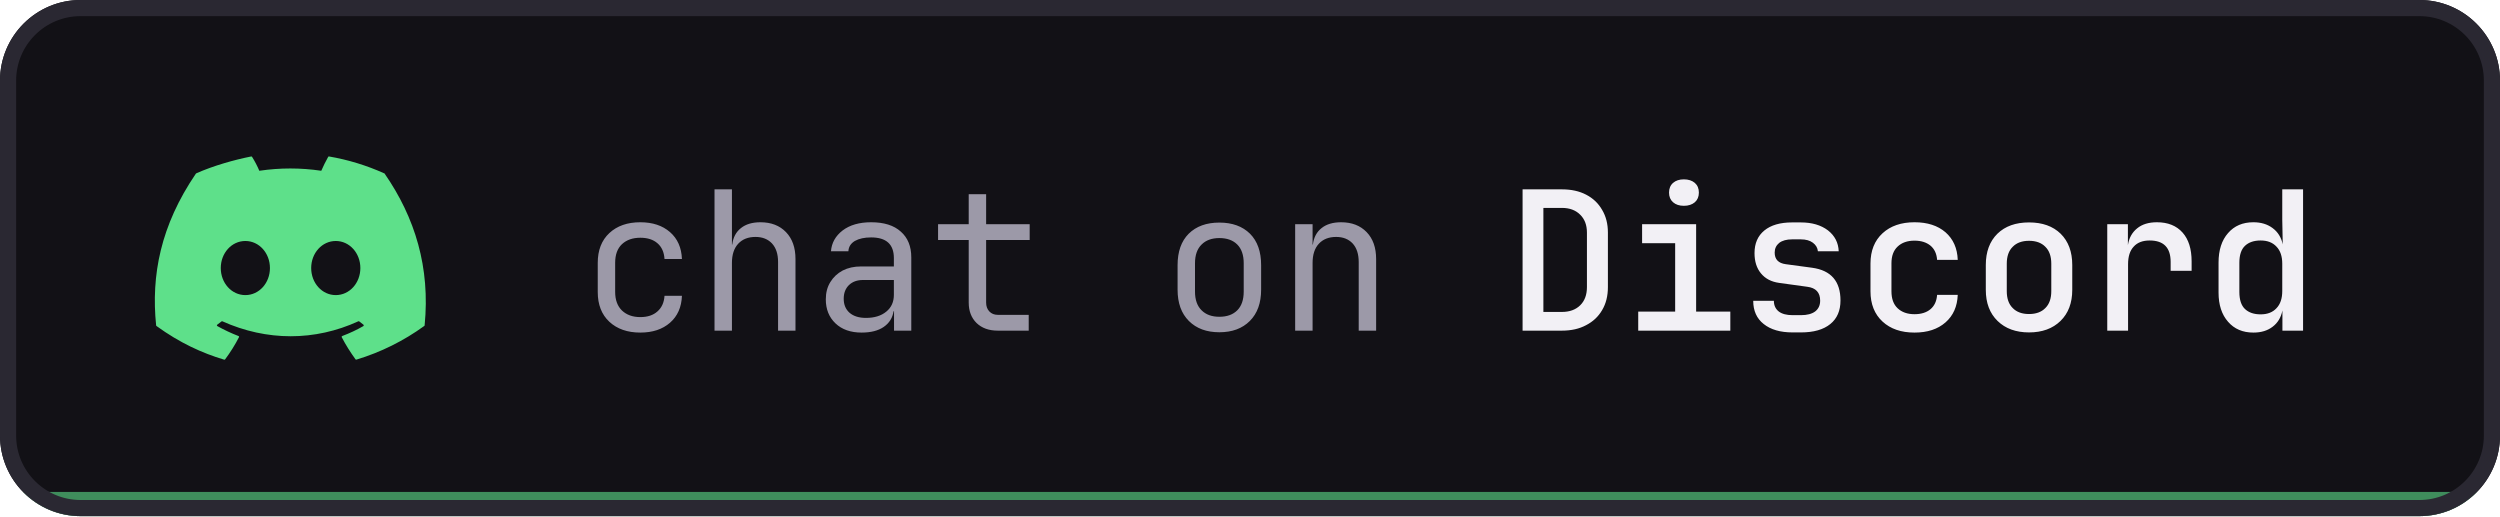
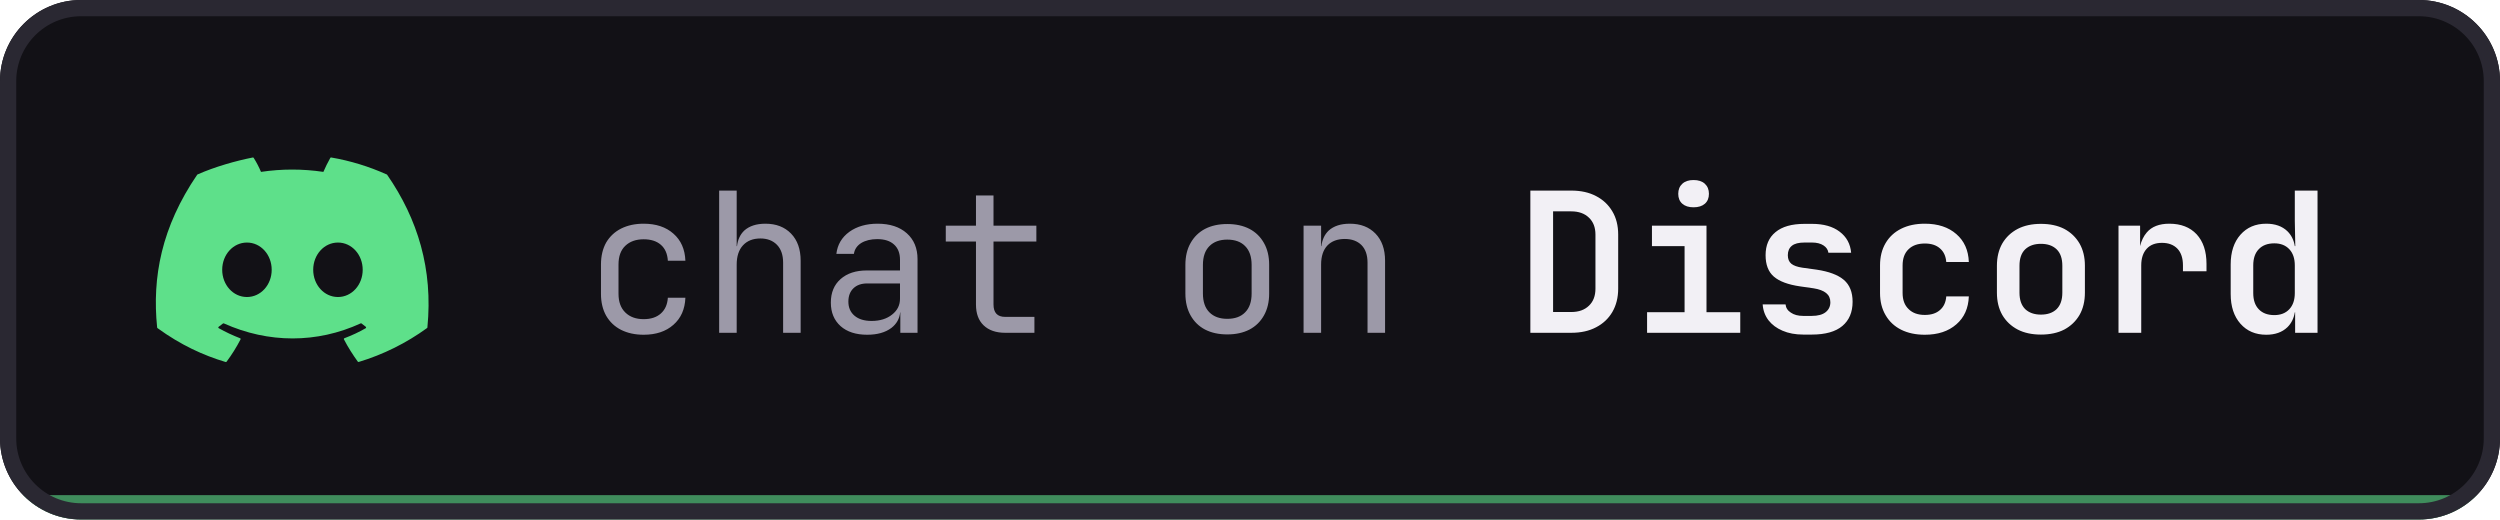
- <svg xmlns="http://www.w3.org/2000/svg" width="155" height="32" fill="none" viewBox="0 0 155 32">
+ <svg xmlns="http://www.w3.org/2000/svg" width="154" height="32" fill="none" viewBox="0 0 154 32">
  <defs>
    <clipPath id="badges-plugins-zchat-compact-discord-tile">
-       <rect width="155" height="32" rx="5" />
+       <rect width="154" height="32" rx="5" />
    </clipPath>
    <radialGradient id="badges-plugins-zchat-compact-discord-glow" cx="0.5" cy="1" r="0.9">
      <stop offset="0" stop-color="#5EE08A" stop-opacity=".2" />
      <stop offset="1" stop-color="#5EE08A" stop-opacity="0" />
    </radialGradient>
  </defs>
  <g clip-path="url(#badges-plugins-zchat-compact-discord-tile)">
-     <rect width="155" height="32" fill="#121116" />
-     <rect y="30.5" width="155" height="1.5" fill="#5EE08A" fill-opacity=".6" />
+     <rect width="154" height="32" fill="#121116" />
+     <rect y="30.5" width="154" height="1.5" fill="#5EE08A" fill-opacity=".6" />
  </g>
-   <rect x=".5" y=".5" width="154" height="31" rx="4.5" stroke="#2A2832" />
+   <rect x=".5" y=".5" width="153" height="31" rx="4.5" stroke="#2A2832" />
  <g transform="translate(6 4) scale(0.6)">
    <g>
      <path fill="#5EE08A" d="M29.702 11.245A23.6 23.6 0 0 0 24 9.501c-.037 0-.075 0-.09.045-.246.434-.523.993-.71 1.434a21.7 21.7 0 0 0-6.404 0 10 10 0 0 0-.747-1.434c-.023-.03-.053-.052-.09-.045-1.719.339-3.916.957-5.68 1.744-.015 0-.03.015-.037.03-3.662 5.37-4.634 10.52-4.11 15.671 0 .022.014.052.037.074 2.391 1.736 4.708 2.796 6.995 3.48.037 0 .075 0 .097-.03a16.5 16.5 0 0 0 1.435-2.295.084.084 0 0 0-.052-.118 17 17 0 0 1-2.19-1.03.085.085 0 0 1 0-.147c.15-.11.299-.22.433-.331.023-.022.06-.022.09-.015 4.589 2.06 9.566 2.06 14.05 0a.1.1 0 0 1 .09.008q.21.174.433.338c.052.037.045.118 0 .147-.695.405-1.42.736-2.19 1.03-.052.022-.075.074-.045.125.419.81.905 1.568 1.42 2.281.023.03.06.044.098.03a23.5 23.5 0 0 0 7.01-3.48.08.08 0 0 0 .037-.074c.583-5.952-.98-11.11-4.14-15.672 0-.014-.023-.03-.038-.03zM15.353 23.827c-1.42 0-2.54-1.251-2.54-2.796s1.12-2.796 2.54-2.796 2.541 1.25 2.541 2.796-1.12 2.796-2.54 2.796m9.342 0c-1.42 0-2.54-1.251-2.54-2.796s1.12-2.796 2.54-2.796 2.541 1.25 2.541 2.796-1.121 2.796-2.54 2.796" />
    </g>
  </g>
-   <path fill="#9C99A8" d="M39.7 20.62L39.7 20.62Q38.5 20.62 37.78 19.95Q37.06 19.28 37.06 18.1L37.06 18.1L37.06 16.3Q37.06 15.12 37.78 14.45Q38.5 13.78 39.7 13.78L39.7 13.78Q40.84 13.78 41.54 14.39Q42.24 15 42.28 16.06L42.28 16.06L41.2 16.06Q41.16 15.42 40.76 15.08Q40.37 14.74 39.7 14.74L39.7 14.74Q38.99 14.74 38.56 15.14Q38.14 15.54 38.14 16.29L38.14 16.29L38.14 18.1Q38.14 18.84 38.56 19.25Q38.99 19.66 39.7 19.66L39.7 19.66Q40.37 19.66 40.76 19.31Q41.16 18.96 41.2 18.34L41.2 18.34L42.28 18.34Q42.24 19.4 41.54 20.01Q40.84 20.62 39.7 20.62M45.38 20.5L44.3 20.5L44.3 11.74L45.38 11.74L45.38 15.16L45.4 15.16Q45.48 14.5 45.94 14.14Q46.39 13.78 47.15 13.78L47.15 13.78Q48.14 13.78 48.73 14.39Q49.32 15 49.32 16.06L49.32 16.06L49.32 20.5L48.24 20.5L48.24 16.24Q48.24 15.5 47.86 15.09Q47.48 14.69 46.84 14.69L46.84 14.69Q46.16 14.69 45.77 15.11Q45.38 15.53 45.38 16.3L45.38 16.3L45.38 20.5M53.42 20.62L53.42 20.62Q52.4 20.62 51.8 20.05Q51.2 19.48 51.2 18.56L51.2 18.56Q51.2 17.94 51.48 17.49Q51.76 17.03 52.25 16.77Q52.74 16.52 53.38 16.52L53.38 16.52L55.42 16.52L55.42 16Q55.42 14.72 54.01 14.72L54.01 14.72Q53.39 14.72 53 14.94Q52.62 15.17 52.6 15.58L52.6 15.58L51.52 15.58Q51.58 14.8 52.24 14.29Q52.91 13.78 54.01 13.78L54.01 13.78Q55.21 13.78 55.85 14.36Q56.5 14.93 56.5 15.96L56.5 15.96L56.5 20.5L55.43 20.5L55.43 19.3L55.4 19.3Q55.31 19.91 54.79 20.27Q54.28 20.62 53.42 20.62M53.69 19.71L53.69 19.71Q54.48 19.71 54.95 19.32Q55.42 18.94 55.42 18.28L55.42 18.28L55.42 17.36L53.5 17.36Q52.97 17.36 52.64 17.67Q52.31 17.99 52.31 18.52L52.31 18.52Q52.31 19.07 52.67 19.39Q53.04 19.71 53.69 19.71M63.78 20.5L61.86 20.5Q61.04 20.5 60.55 20.03Q60.06 19.55 60.06 18.76L60.06 18.76L60.06 14.88L58.16 14.88L58.16 13.9L60.06 13.9L60.06 12.04L61.14 12.04L61.14 13.9L63.84 13.9L63.84 14.88L61.14 14.88L61.14 18.76Q61.14 19.1 61.34 19.31Q61.54 19.52 61.86 19.52L61.86 19.52L63.78 19.52L63.78 20.5M75.6 20.6L75.6 20.6Q74.41 20.6 73.71 19.9Q73.01 19.2 73.01 17.96L73.01 17.96L73.01 16.44Q73.01 15.18 73.7 14.49Q74.4 13.8 75.6 13.8L75.6 13.8Q76.8 13.8 77.5 14.49Q78.19 15.18 78.19 16.44L78.19 16.44L78.19 17.96Q78.19 19.2 77.49 19.9Q76.79 20.6 75.6 20.6M75.6 19.64L75.6 19.64Q76.31 19.64 76.71 19.24Q77.11 18.84 77.11 18.08L77.11 18.08L77.11 16.32Q77.11 15.56 76.71 15.16Q76.31 14.76 75.6 14.76L75.6 14.76Q74.9 14.76 74.5 15.16Q74.09 15.56 74.09 16.32L74.09 16.32L74.09 18.08Q74.09 18.84 74.5 19.24Q74.9 19.64 75.6 19.64M81.38 20.5L80.3 20.5L80.3 13.9L81.38 13.9L81.38 15.16L81.4 15.16Q81.48 14.5 81.94 14.14Q82.39 13.78 83.15 13.78L83.15 13.78Q84.14 13.78 84.73 14.39Q85.32 15 85.32 16.06L85.32 16.06L85.32 20.5L84.24 20.5L84.24 16.25Q84.24 15.5 83.86 15.09Q83.48 14.69 82.84 14.69L82.84 14.69Q82.16 14.69 81.77 15.11Q81.38 15.53 81.38 16.3L81.38 16.3L81.38 20.5" />
-   <path fill="#F2F0F5" d="M96.84 20.5L94.4 20.5L94.4 11.74L96.84 11.74Q97.71 11.74 98.34 12.07Q98.98 12.4 99.33 13.01Q99.69 13.61 99.69 14.42L99.69 14.42L99.69 17.8Q99.69 18.63 99.33 19.23Q98.98 19.83 98.34 20.16Q97.71 20.5 96.84 20.5L96.84 20.5M95.69 12.89L95.69 19.34L96.84 19.34Q97.55 19.34 97.97 18.93Q98.39 18.52 98.39 17.8L98.39 17.8L98.39 14.42Q98.39 13.72 97.97 13.31Q97.55 12.89 96.84 12.89L96.84 12.89L95.69 12.89M107.28 20.5L101.57 20.5L101.57 19.32L103.86 19.32L103.86 15.08L101.81 15.08L101.81 13.9L105.16 13.9L105.16 19.32L107.28 19.32L107.28 20.5M104.4 12.76L104.4 12.76Q103.98 12.76 103.73 12.54Q103.48 12.32 103.48 11.94L103.48 11.94Q103.48 11.56 103.73 11.34Q103.98 11.12 104.4 11.12L104.4 11.12Q104.82 11.12 105.08 11.34Q105.33 11.56 105.33 11.94L105.33 11.94Q105.33 12.32 105.08 12.54Q104.82 12.76 104.4 12.76M111.66 20.61L111.14 20.61Q110 20.61 109.35 20.09Q108.7 19.58 108.7 18.65L108.7 18.65L109.98 18.65Q109.98 19.07 110.28 19.31Q110.58 19.54 111.14 19.54L111.14 19.54L111.66 19.54Q112.23 19.54 112.54 19.31Q112.85 19.07 112.85 18.64L112.85 18.64Q112.85 17.88 112.05 17.78L112.05 17.78L110.31 17.54Q109.58 17.44 109.18 16.95Q108.78 16.47 108.78 15.69L108.78 15.69Q108.78 14.79 109.39 14.29Q110 13.79 111.11 13.79L111.11 13.79L111.65 13.79Q112.68 13.79 113.33 14.28Q113.97 14.78 114 15.58L114 15.58L112.71 15.58Q112.68 15.26 112.4 15.05Q112.12 14.84 111.65 14.84L111.65 14.84L111.11 14.84Q110.6 14.84 110.31 15.06Q110.03 15.29 110.03 15.66L110.03 15.66Q110.03 16.29 110.72 16.38L110.72 16.38L112.35 16.6Q114.11 16.84 114.11 18.63L114.11 18.63Q114.11 19.58 113.48 20.09Q112.84 20.61 111.66 20.61L111.66 20.61M118.7 20.62L118.7 20.62Q117.46 20.62 116.72 19.94Q115.97 19.25 115.97 18.06L115.97 18.06L115.97 16.34Q115.97 15.15 116.72 14.46Q117.46 13.78 118.7 13.78L118.7 13.78Q119.9 13.78 120.62 14.4Q121.34 15.03 121.38 16.11L121.38 16.11L120.1 16.11Q120.06 15.54 119.69 15.23Q119.31 14.92 118.7 14.92L118.7 14.92Q118.04 14.92 117.65 15.29Q117.27 15.65 117.27 16.32L117.27 16.32L117.27 18.06Q117.27 18.75 117.65 19.11Q118.04 19.48 118.7 19.48L118.7 19.48Q119.32 19.48 119.69 19.17Q120.06 18.86 120.1 18.28L120.1 18.28L121.38 18.28Q121.34 19.36 120.62 19.99Q119.9 20.62 118.7 20.62M125.8 20.61L125.8 20.61Q124.58 20.61 123.85 19.9Q123.12 19.19 123.12 17.97L123.12 17.97L123.12 16.43Q123.12 15.2 123.84 14.49Q124.56 13.79 125.8 13.79L125.8 13.79Q127.04 13.79 127.76 14.49Q128.48 15.2 128.48 16.43L128.48 16.43L128.48 17.97Q128.48 19.19 127.75 19.9Q127.02 20.61 125.8 20.61M125.8 19.47L125.8 19.47Q126.45 19.47 126.81 19.1Q127.18 18.74 127.18 18.05L127.18 18.05L127.18 16.35Q127.18 15.66 126.81 15.3Q126.45 14.93 125.8 14.93L125.8 14.93Q125.15 14.93 124.79 15.3Q124.42 15.66 124.42 16.35L124.42 16.35L124.42 18.05Q124.42 18.74 124.79 19.1Q125.15 19.47 125.8 19.47M131.94 20.5L130.65 20.5L130.65 13.9L131.93 13.9L131.93 15.2L131.93 15.2Q132.03 14.54 132.5 14.16Q132.96 13.78 133.73 13.78L133.73 13.78Q134.75 13.78 135.32 14.42Q135.88 15.05 135.88 16.2L135.88 16.2L135.88 16.79L134.58 16.79L134.58 16.24Q134.58 14.91 133.28 14.91L133.28 14.91Q132.63 14.91 132.29 15.29Q131.94 15.66 131.94 16.38L131.94 16.38L131.94 20.5M139.71 20.62L139.71 20.62Q138.72 20.62 138.14 19.95Q137.55 19.28 137.55 18.14L137.55 18.14L137.55 16.28Q137.55 15.12 138.14 14.45Q138.72 13.78 139.71 13.78L139.71 13.78Q140.42 13.78 140.9 14.14Q141.39 14.5 141.53 15.15L141.53 15.15L141.5 13.62L141.5 11.74L142.79 11.74L142.79 20.5L141.51 20.5L141.51 19.25Q141.38 19.9 140.9 20.26Q140.43 20.62 139.71 20.62M140.16 19.49L140.16 19.49Q140.79 19.49 141.14 19.11Q141.5 18.74 141.5 18.04L141.5 18.04L141.5 16.35Q141.5 15.66 141.14 15.29Q140.79 14.91 140.16 14.91L140.16 14.91Q139.54 14.91 139.19 15.24Q138.84 15.57 138.84 16.29L138.84 16.29L138.84 18.1Q138.84 18.83 139.19 19.16Q139.54 19.49 140.16 19.49" />
+   <path d="M39.65 20.62L39.65 20.62Q38.86 20.62 38.26 20.32Q37.67 20.02 37.34 19.45Q37.02 18.88 37.02 18.1L37.02 18.1L37.02 16.3Q37.02 15.51 37.34 14.94Q37.67 14.38 38.26 14.08Q38.86 13.78 39.65 13.78L39.65 13.78Q40.79 13.78 41.48 14.39Q42.18 15 42.22 16.06L42.22 16.06L41.14 16.06Q41.1 15.42 40.71 15.08Q40.32 14.74 39.65 14.74L39.65 14.74Q38.94 14.74 38.52 15.14Q38.1 15.54 38.1 16.29L38.1 16.29L38.1 18.1Q38.1 18.84 38.52 19.25Q38.94 19.66 39.65 19.66L39.65 19.66Q40.32 19.66 40.71 19.31Q41.1 18.96 41.14 18.34L41.14 18.34L42.22 18.34Q42.18 19.4 41.48 20.01Q40.79 20.62 39.65 20.62M45.38 20.5L44.3 20.5L44.3 11.74L45.38 11.74L45.38 15.16L45.4 15.16Q45.47 14.56 45.85 14.2L45.85 14.2Q46.32 13.78 47.15 13.78L47.15 13.78Q48.14 13.78 48.73 14.39Q49.32 15 49.32 16.06L49.32 16.06L49.32 20.5L48.24 20.5L48.24 16.18Q48.24 15.47 47.86 15.08Q47.48 14.69 46.84 14.69L46.84 14.69Q46.16 14.69 45.77 15.11Q45.38 15.53 45.38 16.3L45.38 16.3L45.38 20.5M53.42 20.62L53.42 20.62Q52.38 20.62 51.78 20.09Q51.18 19.55 51.18 18.64L51.18 18.64Q51.18 17.72 51.78 17.19Q52.38 16.66 53.4 16.66L53.4 16.66L55.44 16.66L55.44 16Q55.44 15.39 55.07 15.06Q54.71 14.73 54.04 14.73L54.04 14.73Q53.45 14.73 53.05 14.97Q52.66 15.22 52.6 15.64L52.6 15.64L51.52 15.64Q51.62 14.79 52.32 14.28Q53.02 13.78 54.06 13.78L54.06 13.78Q55.2 13.78 55.86 14.37Q56.52 14.96 56.52 15.96L56.52 15.96L56.52 20.5L55.46 20.5L55.46 19.24L55.45 19.24Q55.39 19.83 54.91 20.2L54.91 20.2Q54.35 20.62 53.42 20.62M53.69 19.77L53.69 19.77Q54.46 19.77 54.95 19.38Q55.44 19 55.44 18.4L55.44 18.4L55.44 17.46L53.42 17.46Q52.88 17.46 52.57 17.76Q52.26 18.06 52.26 18.58L52.26 18.58Q52.26 19.13 52.64 19.45Q53.02 19.77 53.69 19.77M63.72 20.5L61.92 20.5Q61.07 20.5 60.59 20.04Q60.12 19.59 60.12 18.76L60.12 18.76L60.12 14.88L58.26 14.88L58.26 13.9L60.12 13.9L60.12 12.04L61.2 12.04L61.2 13.9L63.84 13.9L63.84 14.88L61.2 14.88L61.2 18.76Q61.2 19.52 61.92 19.52L61.92 19.52L63.72 19.52L63.72 20.5M75.6 20.6L75.6 20.6Q74.81 20.6 74.23 20.3Q73.66 20 73.34 19.43Q73.02 18.86 73.02 18.08L73.02 18.08L73.02 16.32Q73.02 15.53 73.34 14.97Q73.66 14.4 74.23 14.1Q74.81 13.8 75.6 13.8L75.6 13.8Q76.39 13.8 76.97 14.1Q77.54 14.4 77.86 14.97Q78.18 15.53 78.18 16.31L78.18 16.31L78.18 18.08Q78.18 18.86 77.86 19.43Q77.54 20 76.97 20.3Q76.39 20.6 75.6 20.6M75.6 19.64L75.6 19.64Q76.31 19.64 76.7 19.24Q77.1 18.84 77.1 18.08L77.1 18.08L77.1 16.32Q77.1 15.56 76.7 15.16Q76.31 14.76 75.6 14.76L75.6 14.76Q74.9 14.76 74.5 15.16Q74.1 15.56 74.1 16.32L74.1 16.32L74.1 18.08Q74.1 18.84 74.5 19.24Q74.9 19.64 75.6 19.64M81.38 20.5L80.3 20.5L80.3 13.9L81.38 13.9L81.38 15.16L81.4 15.16Q81.47 14.56 81.85 14.2L81.85 14.2Q82.32 13.78 83.15 13.78L83.15 13.78Q84.14 13.78 84.73 14.39Q85.32 15 85.32 16.06L85.32 16.06L85.32 20.5L84.24 20.5L84.24 16.18Q84.24 15.47 83.86 15.09Q83.48 14.72 82.84 14.72L82.84 14.72Q82.16 14.72 81.77 15.12Q81.38 15.53 81.38 16.3L81.38 16.3L81.38 20.5" fill="#9C99A8" />
+   <path d="M96.79 20.5L94.27 20.5L94.27 11.74L96.79 11.74Q97.68 11.74 98.32 12.08Q98.96 12.41 99.32 13.02Q99.68 13.62 99.68 14.45L99.68 14.45L99.68 17.78Q99.68 18.6 99.32 19.22Q98.96 19.83 98.32 20.16Q97.68 20.5 96.79 20.5L96.79 20.5M95.67 13.02L95.67 19.22L96.79 19.22Q97.48 19.22 97.88 18.83Q98.28 18.45 98.28 17.78L98.28 17.78L98.28 14.45Q98.28 13.79 97.88 13.41Q97.48 13.02 96.79 13.02L96.79 13.02L95.67 13.02M107.2 20.5L101.46 20.5L101.46 19.23L103.77 19.23L103.77 15.16L101.76 15.16L101.76 13.9L105.12 13.9L105.12 19.23L107.2 19.23L107.2 20.5M104.32 12.77L104.32 12.77Q103.88 12.77 103.63 12.55Q103.38 12.33 103.38 11.94L103.38 11.94Q103.38 11.55 103.63 11.32Q103.88 11.09 104.32 11.09L104.32 11.09Q104.77 11.09 105.02 11.32Q105.27 11.55 105.27 11.94L105.27 11.94Q105.27 12.33 105.02 12.55Q104.77 12.77 104.32 12.77M111.6 20.61L111.08 20.61Q110.35 20.61 109.8 20.37Q109.26 20.14 108.94 19.73Q108.62 19.31 108.58 18.75L108.58 18.75L109.99 18.75Q110.02 19.07 110.32 19.26Q110.61 19.46 111.08 19.46L111.08 19.46L111.6 19.46Q112.17 19.46 112.46 19.23Q112.75 19 112.75 18.62L112.75 18.62Q112.75 18.26 112.49 18.05Q112.23 17.84 111.72 17.76L111.72 17.76L110.88 17.64Q109.78 17.48 109.27 17.04Q108.76 16.6 108.76 15.72L108.76 15.72Q108.76 14.8 109.37 14.3Q109.98 13.79 111.16 13.79L111.16 13.79L111.62 13.79Q112.69 13.79 113.32 14.27Q113.96 14.75 114.03 15.57L114.03 15.57L112.63 15.57Q112.59 15.29 112.33 15.12Q112.06 14.94 111.62 14.94L111.62 14.94L111.16 14.94Q110.62 14.94 110.38 15.14Q110.13 15.34 110.13 15.72L110.13 15.72Q110.13 16.07 110.35 16.25Q110.56 16.42 111.03 16.49L111.03 16.49L111.9 16.61Q113.04 16.78 113.58 17.24Q114.12 17.7 114.12 18.59L114.12 18.59Q114.12 19.55 113.49 20.08Q112.86 20.61 111.6 20.61L111.6 20.61M118.57 20.62L118.57 20.62Q117.73 20.62 117.11 20.31Q116.49 20 116.15 19.41Q115.81 18.83 115.81 18.05L115.81 18.05L115.81 16.35Q115.81 15.56 116.15 14.98Q116.49 14.4 117.11 14.09Q117.73 13.78 118.57 13.78L118.57 13.78Q119.78 13.78 120.51 14.42Q121.24 15.05 121.28 16.14L121.28 16.14L119.89 16.14Q119.85 15.6 119.5 15.3Q119.16 15 118.57 15L118.57 15Q117.93 15 117.57 15.35Q117.2 15.7 117.2 16.35L117.2 16.35L117.2 18.05Q117.2 18.69 117.57 19.04Q117.93 19.4 118.57 19.4L118.57 19.4Q119.16 19.4 119.5 19.1Q119.85 18.8 119.89 18.26L119.89 18.26L121.28 18.26Q121.24 19.35 120.51 19.98Q119.78 20.62 118.57 20.62M125.72 20.61L125.72 20.61Q124.89 20.61 124.29 20.3Q123.68 19.98 123.34 19.4Q123.01 18.82 123.01 18.03L123.01 18.03L123.01 16.37Q123.01 15.58 123.34 15Q123.68 14.42 124.29 14.1Q124.89 13.79 125.72 13.79L125.72 13.79Q126.56 13.79 127.16 14.1Q127.76 14.42 128.1 15Q128.43 15.58 128.43 16.36L128.43 16.36L128.43 18.03Q128.43 18.82 128.1 19.4Q127.76 19.98 127.16 20.3Q126.56 20.61 125.72 20.61M125.72 19.38L125.72 19.38Q126.34 19.38 126.69 19.04Q127.04 18.69 127.04 18.03L127.04 18.03L127.04 16.37Q127.04 15.7 126.69 15.36Q126.34 15.02 125.72 15.02L125.72 15.02Q125.11 15.02 124.75 15.36Q124.4 15.7 124.4 16.37L124.4 16.37L124.4 18.03Q124.4 18.69 124.75 19.04Q125.11 19.38 125.72 19.38M131.9 20.5L130.5 20.5L130.5 13.9L131.83 13.9L131.83 15.16L131.83 15.16Q131.95 14.66 132.24 14.32L132.24 14.32Q132.7 13.78 133.63 13.78L133.63 13.78Q134.7 13.78 135.31 14.43Q135.92 15.09 135.92 16.25L135.92 16.25L135.92 16.71L134.47 16.71L134.47 16.35Q134.47 15.68 134.13 15.32Q133.78 14.96 133.18 14.96L133.18 14.96Q132.57 14.96 132.24 15.32Q131.9 15.69 131.9 16.35L131.9 16.35L131.9 20.5M139.6 20.62L139.6 20.62Q138.61 20.62 138.01 19.94Q137.41 19.26 137.41 18.11L137.41 18.11L137.41 16.29Q137.41 15.14 138.01 14.46Q138.61 13.78 139.6 13.78L139.6 13.78Q140.42 13.78 140.9 14.24L140.9 14.24Q141.27 14.6 141.36 15.16L141.36 15.16L141.39 15.16L141.36 13.61L141.36 11.74L142.76 11.74L142.76 20.5L141.38 20.5L141.38 19.24L141.36 19.24Q141.27 19.8 140.9 20.16L140.9 20.16Q140.42 20.62 139.6 20.62M140.1 19.41L140.1 19.41Q140.68 19.41 141.02 19.05Q141.36 18.69 141.36 18.05L141.36 18.05L141.36 16.35Q141.36 15.71 141.02 15.35Q140.68 14.99 140.1 14.99L140.1 14.99Q139.48 14.99 139.14 15.35Q138.8 15.7 138.8 16.35L138.8 16.35L138.8 18.05Q138.8 18.7 139.14 19.05Q139.48 19.41 140.1 19.41" fill="#F2F0F5" />
</svg>
